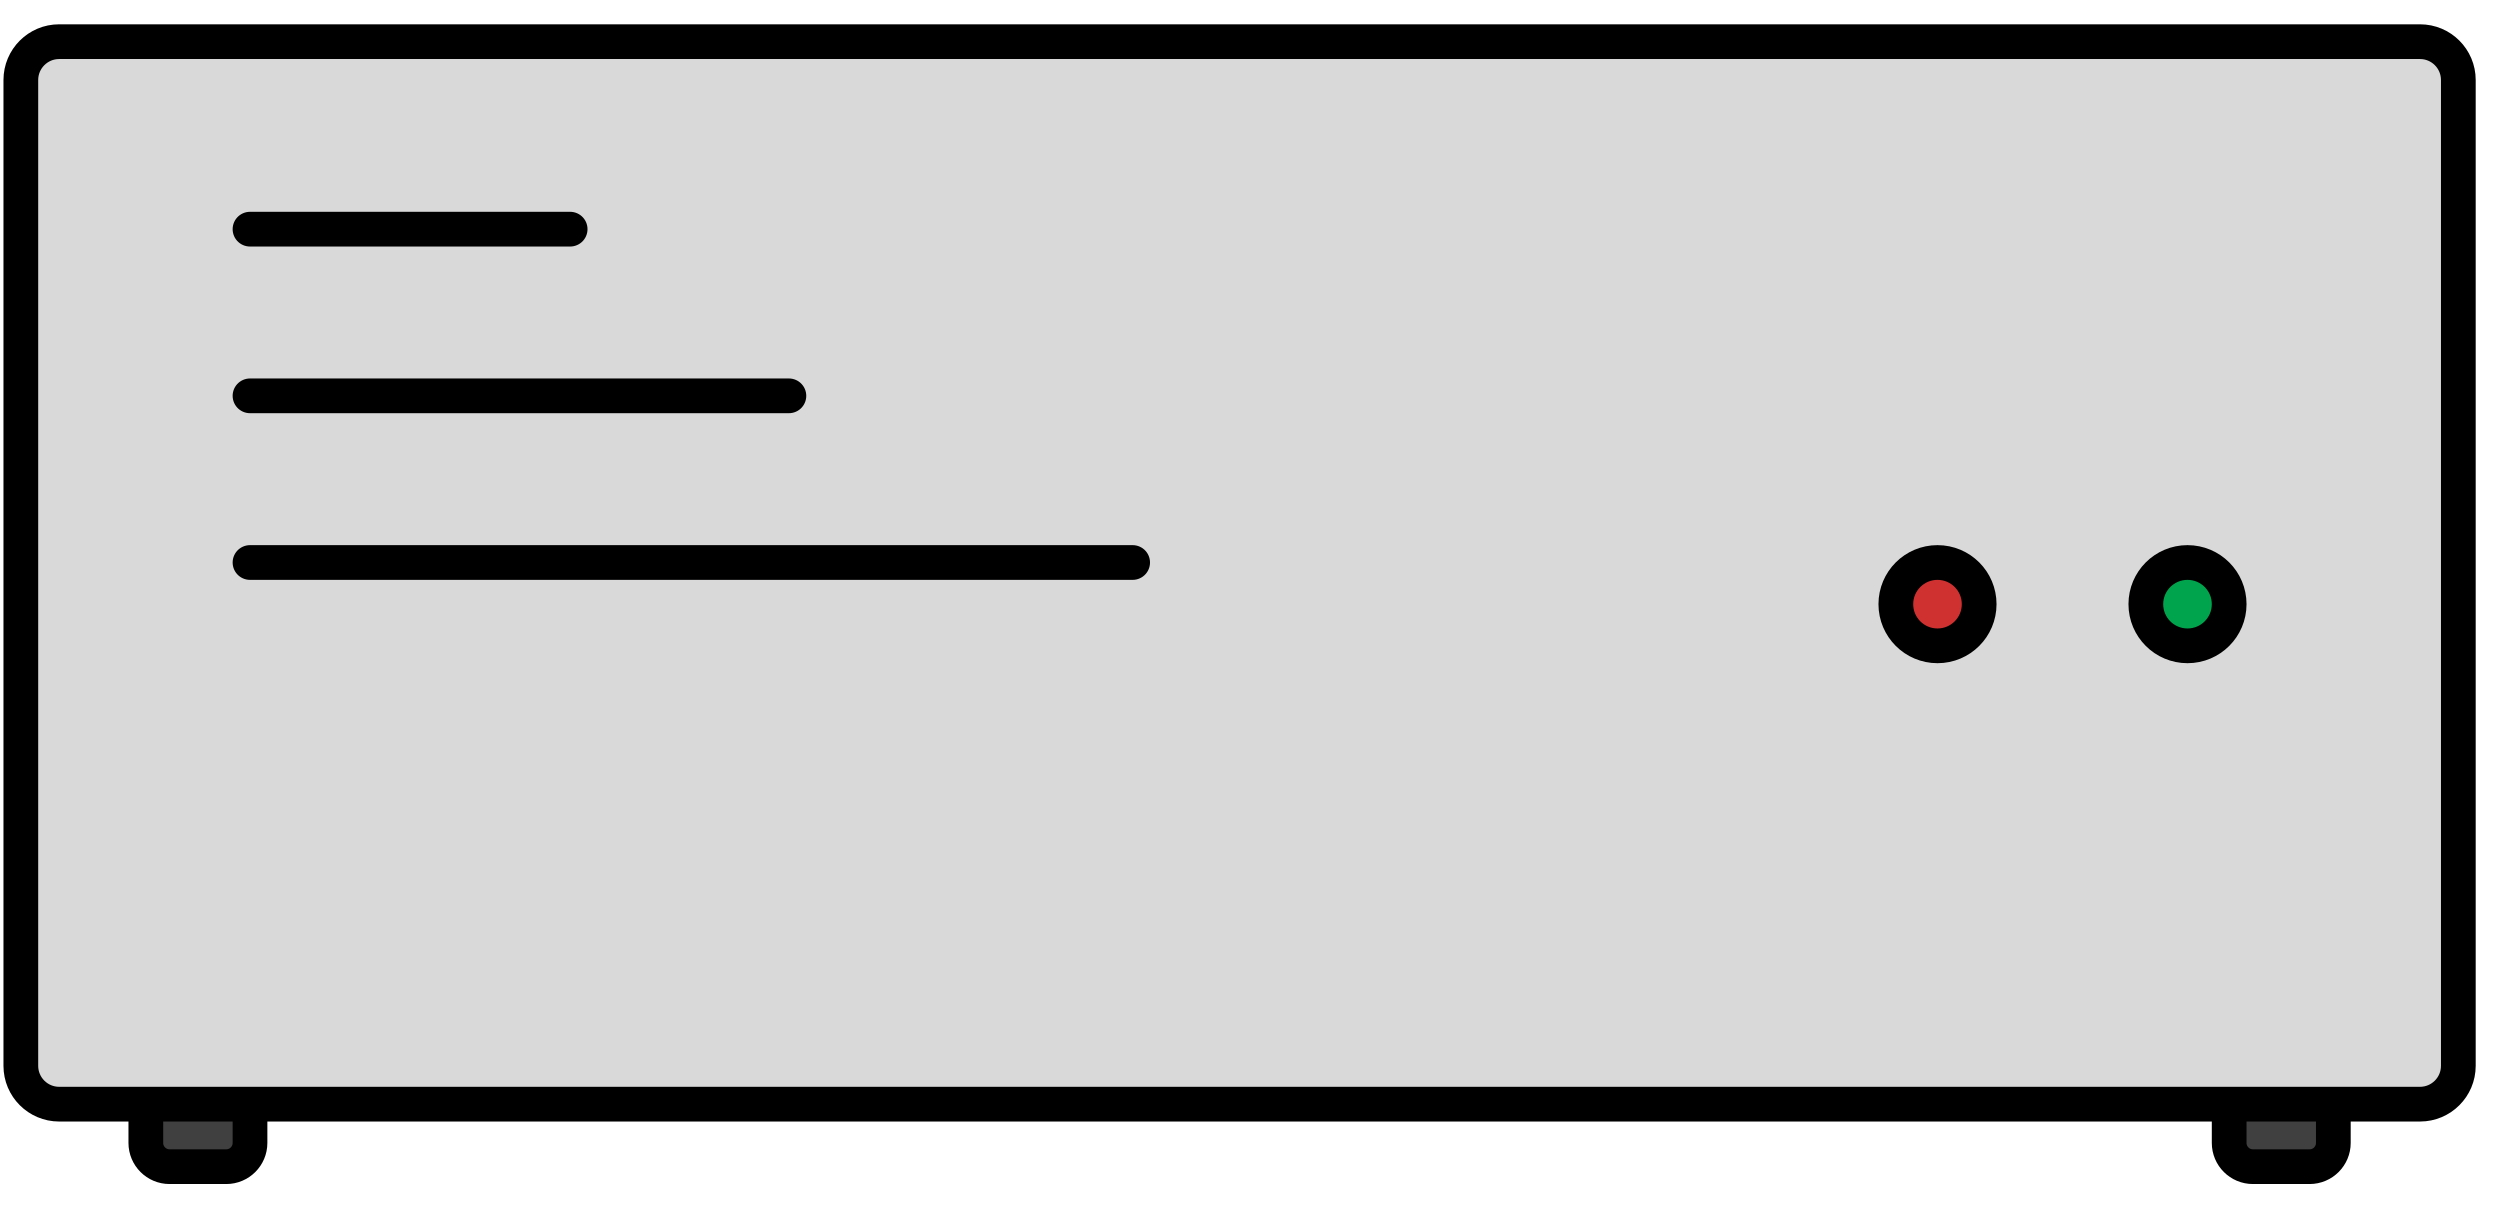
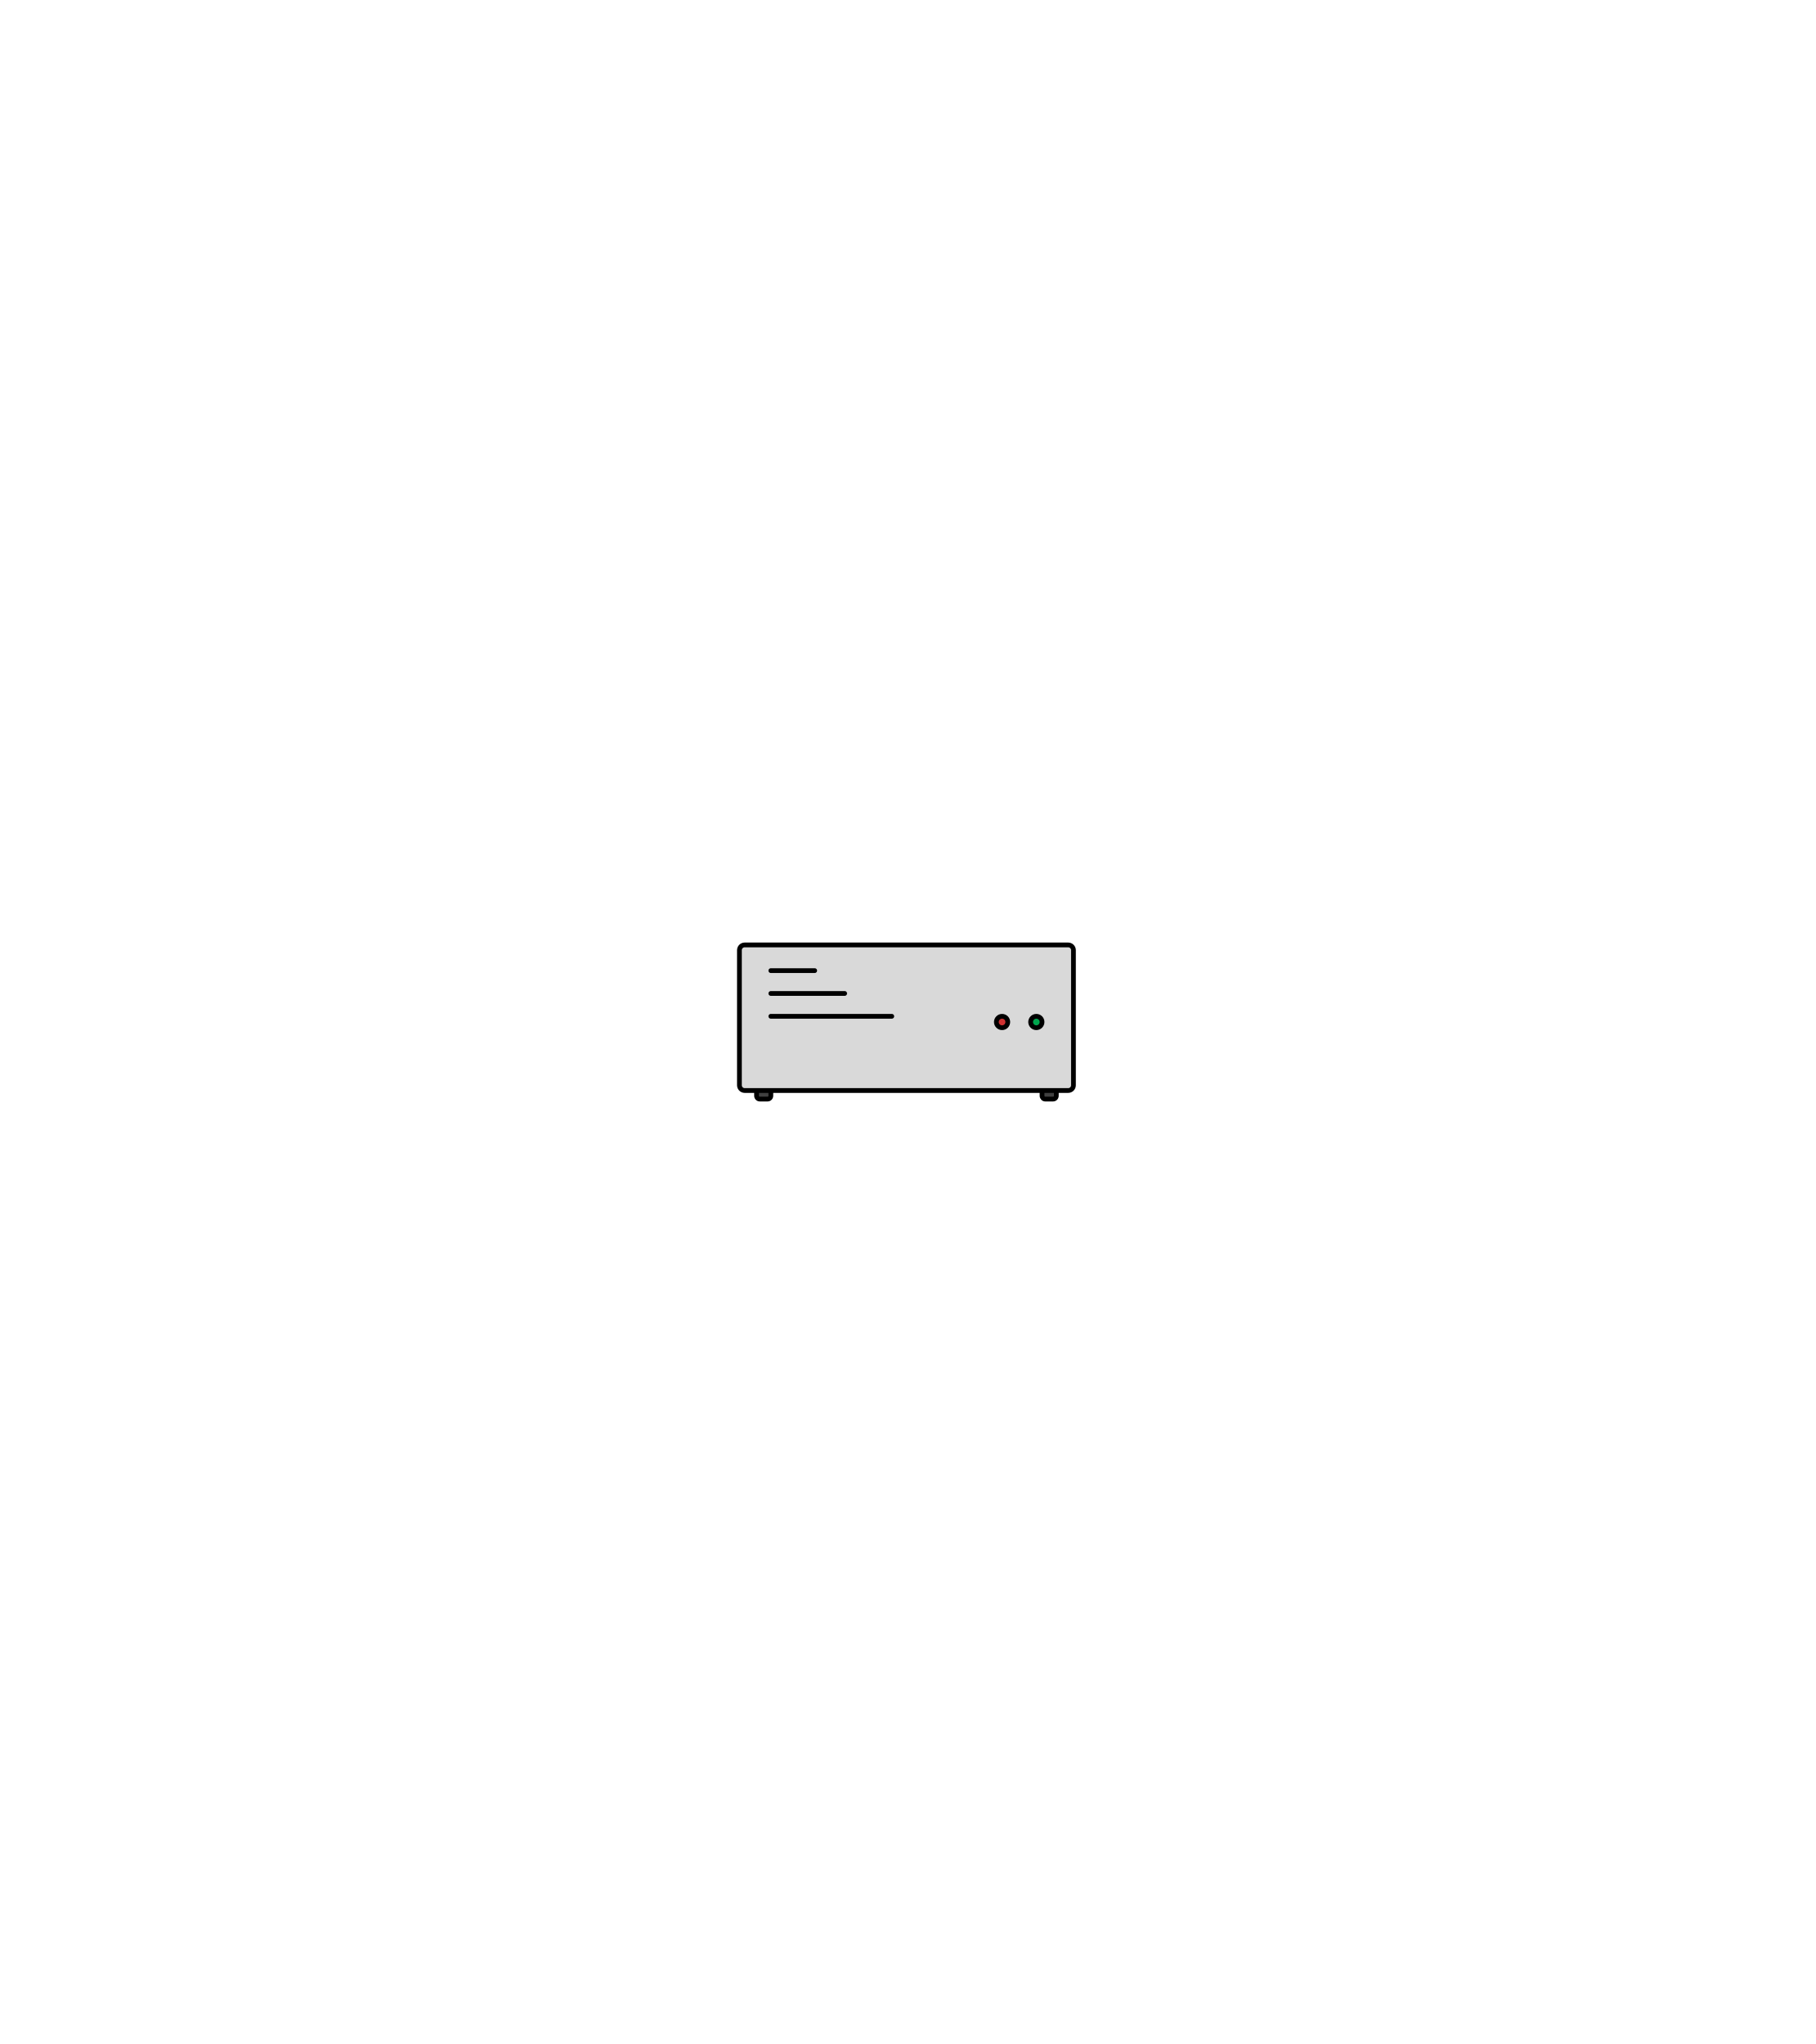
- <svg xmlns="http://www.w3.org/2000/svg" width="120" height="58" overflow="hidden">
+ <svg xmlns="http://www.w3.org/2000/svg" width="636.0px" height="716.0px" overflow="hidden" viewBox="-258.0 -329.0 636.0 716.0">
+   <rect id="bounding-box" x="-258.0" y="-329.0" width="636.0" height="716.0" fill="none" pointer-events="all" />
  <g transform="translate(-321 -105)">
    <path d="M331.861 151C332.49 151 333 151.51 333 152.139L333 159.861C333 160.49 332.49 161 331.861 161L329.139 161C328.51 161 328 160.49 328 159.861L328 152.139C328 151.51 328.51 151 329.139 151Z" stroke="#000000" stroke-width="1.667" stroke-miterlimit="8" fill="#404040" fill-rule="evenodd" />
    <path d="M431.861 151C432.49 151 433 151.51 433 152.139L433 159.861C433 160.49 432.49 161 431.861 161L429.139 161C428.51 161 428 160.49 428 159.861L428 152.139C428 151.51 428.51 151 429.139 151Z" stroke="#000000" stroke-width="1.667" stroke-miterlimit="8" fill="#404040" fill-rule="evenodd" />
    <path d="M322 108.84C322 107.824 322.824 107 323.84 107L437.16 107C438.176 107 439 107.824 439 108.84L439 156.16C439 157.176 438.176 158 437.16 158L323.84 158C322.824 158 322 157.176 322 156.16Z" stroke="#000000" stroke-width="1.667" stroke-linecap="round" stroke-linejoin="round" stroke-miterlimit="10" fill="#D9D9D9" fill-rule="evenodd" />
    <path d="M424 134C424 132.895 424.895 132 426 132 427.105 132 428 132.895 428 134 428 135.105 427.105 136 426 136 424.895 136 424 135.105 424 134Z" stroke="#000000" stroke-width="1.667" stroke-linecap="round" stroke-linejoin="round" stroke-miterlimit="10" fill="#00A44D" fill-rule="evenodd" />
    <path d="M333 116 348.367 116" stroke="#000000" stroke-width="1.667" stroke-linecap="round" stroke-linejoin="round" stroke-miterlimit="10" fill="none" fill-rule="evenodd" />
    <path d="M333 124 358.867 124" stroke="#000000" stroke-width="1.667" stroke-linecap="round" stroke-linejoin="round" stroke-miterlimit="10" fill="none" fill-rule="evenodd" />
    <path d="M333 132 375.367 132" stroke="#000000" stroke-width="1.667" stroke-linecap="round" stroke-linejoin="round" stroke-miterlimit="10" fill="none" fill-rule="evenodd" />
    <path d="M412 134C412 132.895 412.895 132 414 132 415.105 132 416 132.895 416 134 416 135.105 415.105 136 414 136 412.895 136 412 135.105 412 134Z" stroke="#000000" stroke-width="1.667" stroke-linecap="round" stroke-linejoin="round" stroke-miterlimit="10" fill="#CF3131" fill-rule="evenodd" />
  </g>
</svg>
